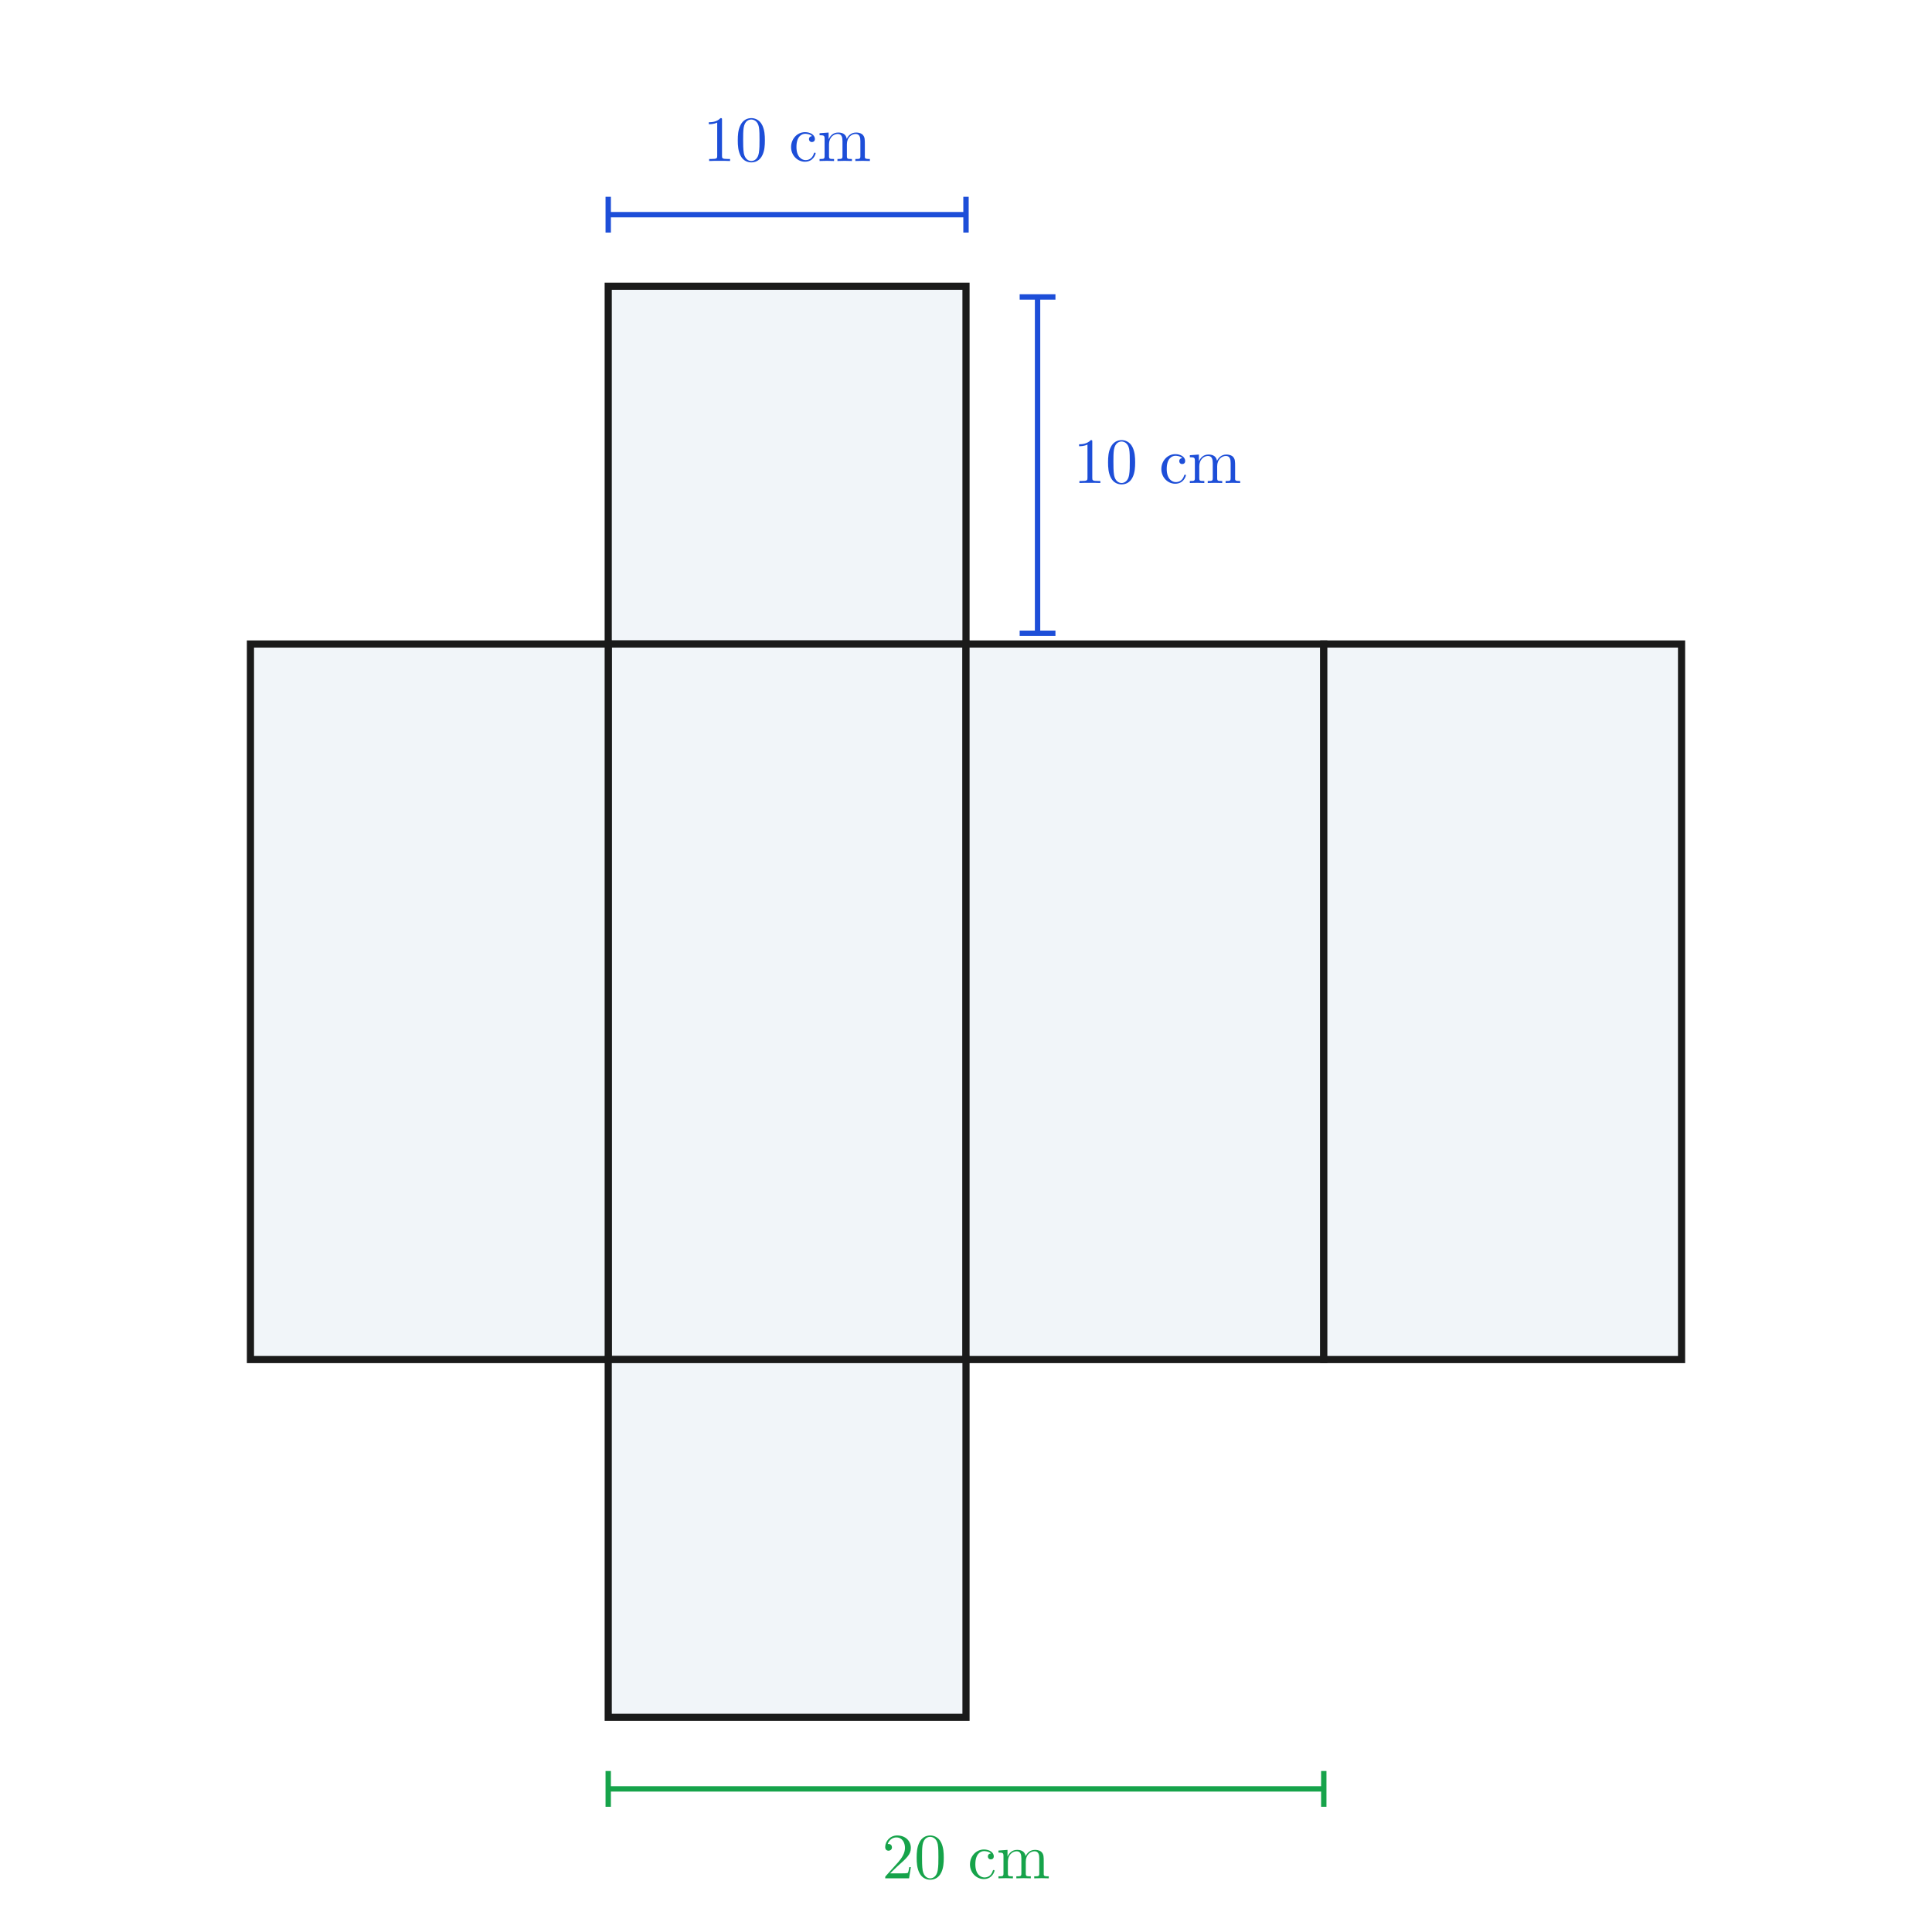
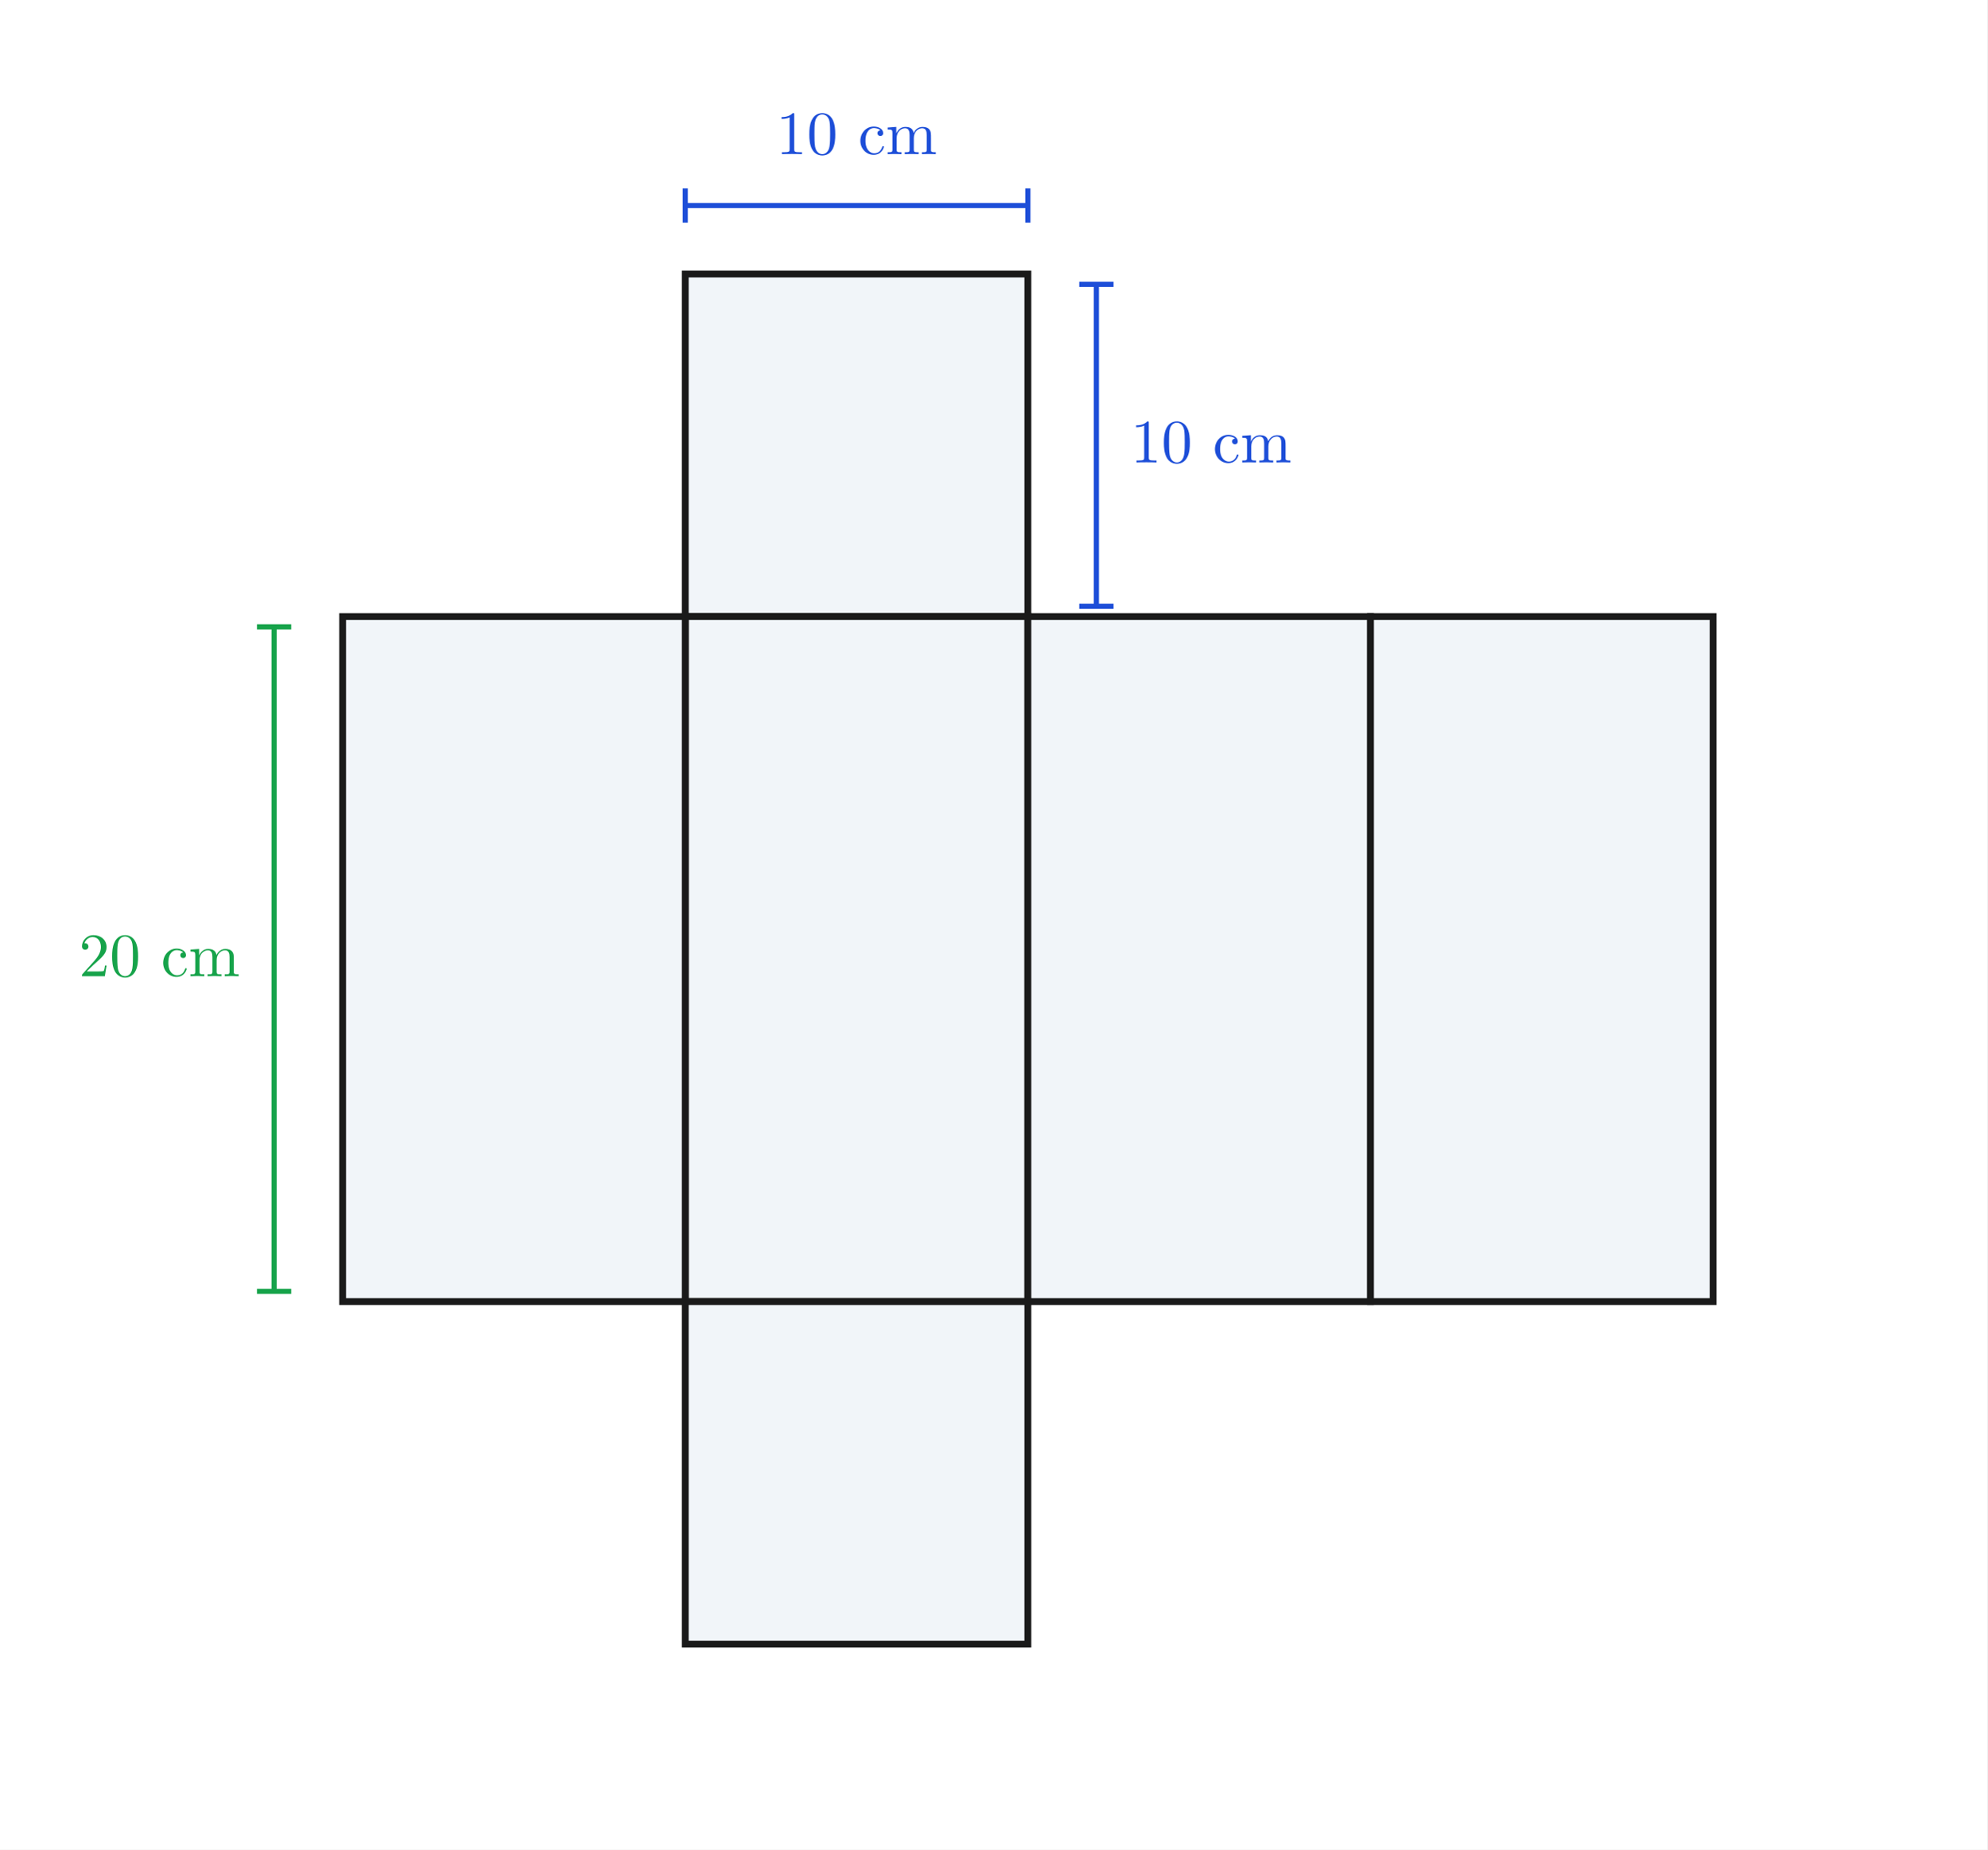
- <svg xmlns="http://www.w3.org/2000/svg" viewBox="0 0 540 540" width="540" height="540" font-family="'Latin Modern Roman', Georgia, 'Times New Roman', serif">
-   <rect width="540" height="540" fill="#ffffff" />
+ <svg xmlns="http://www.w3.org/2000/svg" viewBox="-30 0 580 540" width="580" height="540" font-family="'Latin Modern Roman', Georgia, 'Times New Roman', serif">
+   <rect x="-30" y="0" width="580" height="540" fill="#ffffff" />
  <g fill="#f1f5f9" stroke="#1a1a1a" stroke-width="2">
    <rect x="170" y="80" width="100" height="100" />
    <rect x="170" y="180" width="100" height="200" />
    <rect x="70" y="180" width="100" height="200" />
    <rect x="270" y="180" width="100" height="200" />
    <rect x="370" y="180" width="100" height="200" />
    <rect x="170" y="380" width="100" height="100" />
  </g>
  <line x1="170" y1="60" x2="270" y2="60" stroke="#1d4ed8" stroke-width="1.5" />
  <line x1="170" y1="55" x2="170" y2="65" stroke="#1d4ed8" stroke-width="1.5" />
  <line x1="270" y1="55" x2="270" y2="65" stroke="#1d4ed8" stroke-width="1.5" />
  <text x="220" y="45" text-anchor="middle" font-size="18" fill="#1d4ed8">10 cm</text>
  <line x1="290" y1="83" x2="290" y2="177" stroke="#1d4ed8" stroke-width="1.5" />
  <line x1="285" y1="83" x2="295" y2="83" stroke="#1d4ed8" stroke-width="1.5" />
  <line x1="285" y1="177" x2="295" y2="177" stroke="#1d4ed8" stroke-width="1.5" />
  <text x="300" y="135" font-size="18" fill="#1d4ed8">10 cm</text>
-   <line x1="170" y1="500" x2="370" y2="500" stroke="#16a34a" stroke-width="1.5" />
-   <line x1="170" y1="495" x2="170" y2="505" stroke="#16a34a" stroke-width="1.5" />
-   <line x1="370" y1="495" x2="370" y2="505" stroke="#16a34a" stroke-width="1.5" />
-   <text x="270" y="525" text-anchor="middle" font-size="18" fill="#16a34a">20 cm</text>
+   <line x1="50" y1="183" x2="50" y2="377" stroke="#16a34a" stroke-width="1.5" />
+   <line x1="45" y1="183" x2="55" y2="183" stroke="#16a34a" stroke-width="1.5" />
+   <line x1="45" y1="377" x2="55" y2="377" stroke="#16a34a" stroke-width="1.5" />
+   <text x="40" y="285" text-anchor="end" font-size="18" fill="#16a34a">20 cm</text>
</svg>
